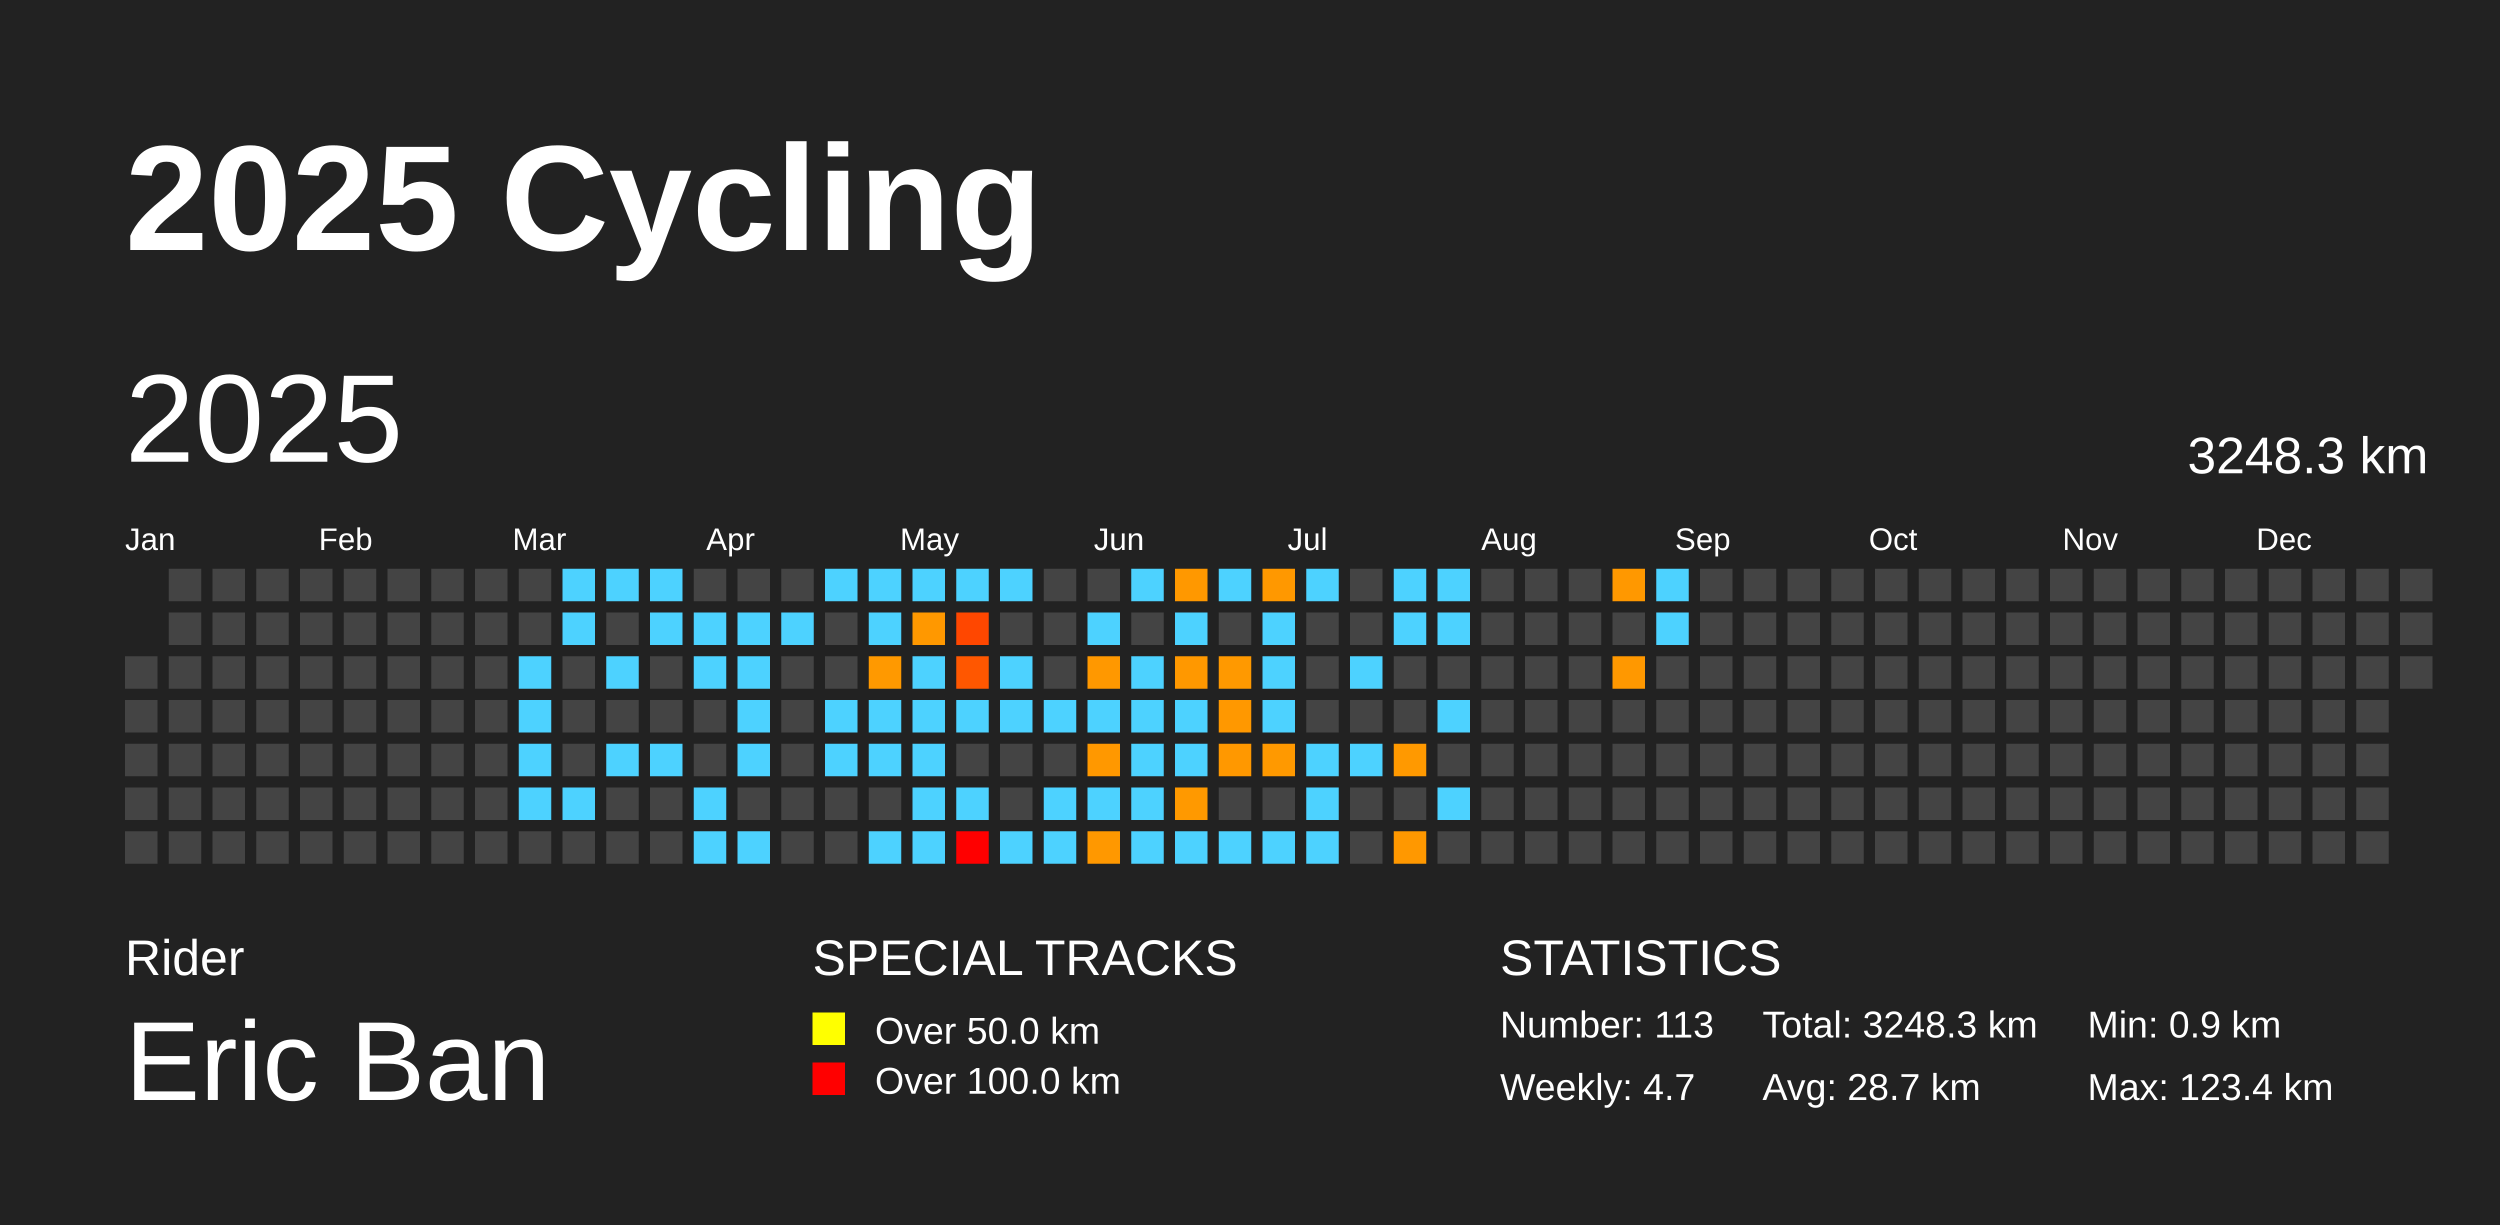
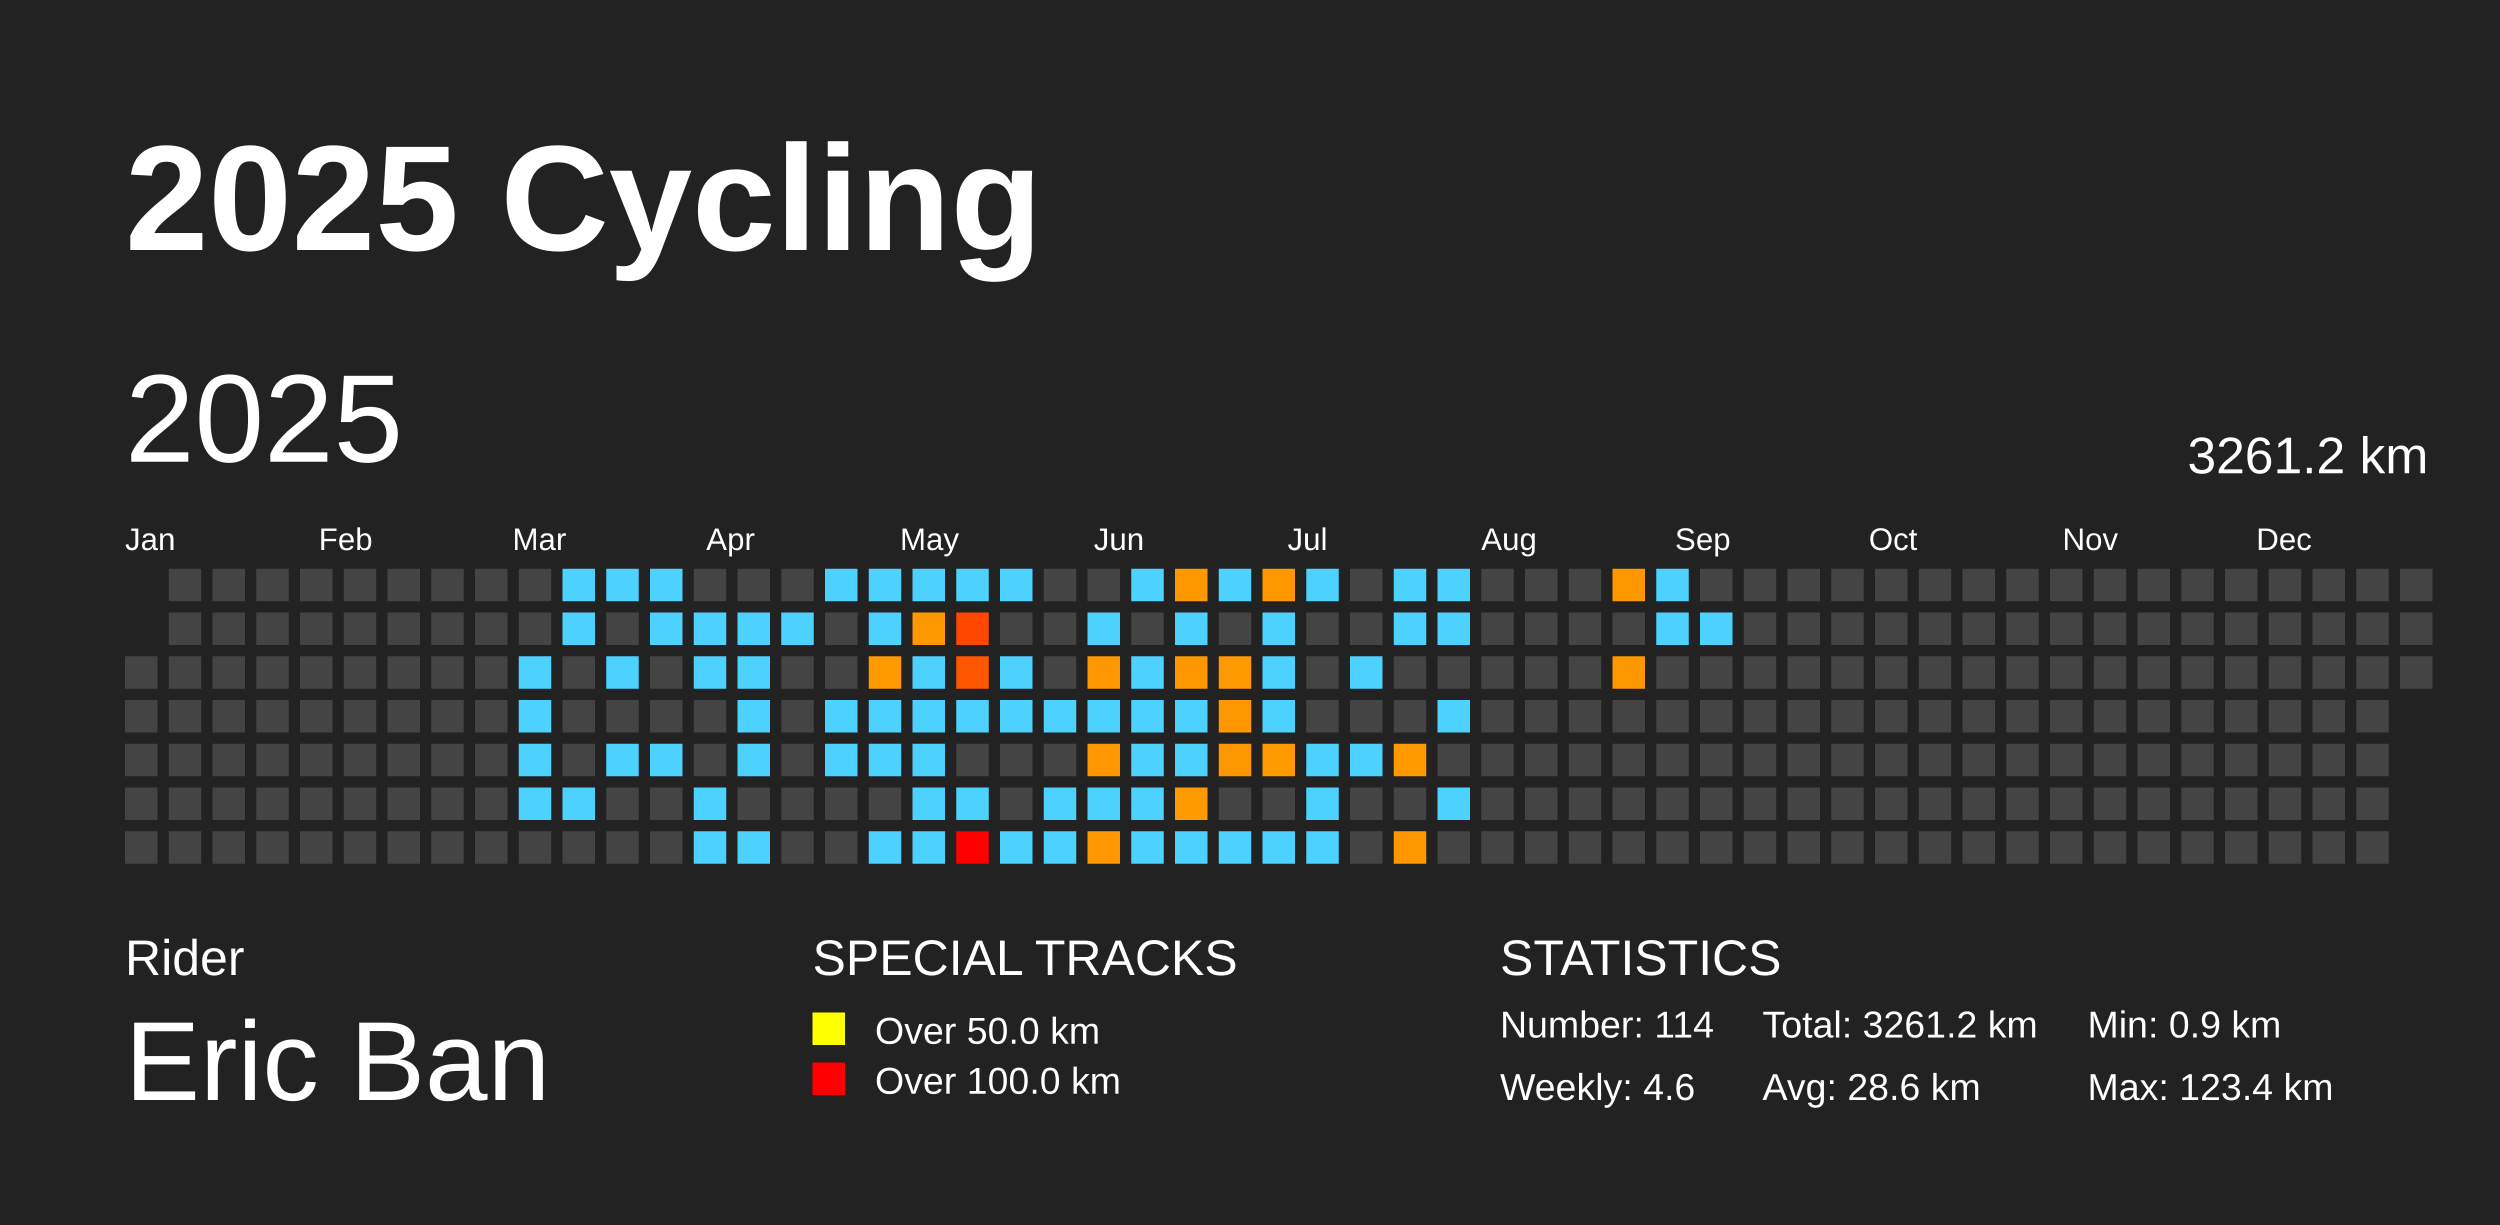
<svg xmlns="http://www.w3.org/2000/svg" baseProfile="full" height="98mm" version="1.1" viewBox="0,0,200,98" width="200mm">
  <defs />
  <rect fill="#222222" height="98" width="200" x="0" y="0" />
  <text fill="#FFFFFF" style="font-size:12px; font-family:Arial; font-weight:bold;" x="10" y="20">2025 Cycling</text>
  <text fill="#FFFFFF" style="font-size:4px; font-family:Arial" x="10" y="78">Rider</text>
  <text fill="#FFFFFF" style="font-size:9px; font-family:Arial" x="10" y="88">Eric Ban</text>
  <text fill="#FFFFFF" style="font-size:4px; font-family:Arial" x="65" y="78">SPECIAL TRACKS</text>
  <rect fill="yellow" height="2.6" width="2.6" x="65" y="81" />
  <text fill="#FFFFFF" style="font-size:3px; font-family:Arial" x="70" y="83.5">Over 50.0 km</text>
  <rect fill="red" height="2.6" width="2.6" x="65" y="85" />
  <text fill="#FFFFFF" style="font-size:3px; font-family:Arial" x="70" y="87.5">Over 100.0 km</text>
  <text fill="#FFFFFF" style="font-size:4px; font-family:Arial" x="120" y="78">STATISTICS</text>
-   <text fill="#FFFFFF" style="font-size:3px; font-family:Arial" x="120" y="83">Number: 113</text>
-   <text fill="#FFFFFF" style="font-size:3px; font-family:Arial" x="120" y="88">Weekly: 4.7</text>
-   <text fill="#FFFFFF" style="font-size:3px; font-family:Arial" x="141" y="83">Total: 3248.3 km</text>
-   <text fill="#FFFFFF" style="font-size:3px; font-family:Arial" x="141" y="88">Avg: 28.7 km</text>
+   <text fill="#FFFFFF" style="font-size:3px; font-family:Arial" x="120" y="83">Number: 114</text>
+   <text fill="#FFFFFF" style="font-size:3px; font-family:Arial" x="120" y="88">Weekly: 4.6</text>
+   <text fill="#FFFFFF" style="font-size:3px; font-family:Arial" x="141" y="83">Total: 3261.2 km</text>
+   <text fill="#FFFFFF" style="font-size:3px; font-family:Arial" x="141" y="88">Avg: 28.6 km</text>
  <text fill="#FFFFFF" style="font-size:3px; font-family:Arial" x="167" y="83">Min: 0.9 km</text>
  <text fill="#FFFFFF" style="font-size:3px; font-family:Arial" x="167" y="88">Max: 123.4 km</text>
  <text dominant-baseline="hanging" fill="#FFFFFF" style="font-size:10.0px; font-family:Arial;" x="10" y="30">2025</text>
-   <text dominant-baseline="hanging" fill="#FFFFFF" style="font-size:4.125px; font-family:Arial;" x="175" y="35">3248.3 km</text>
+   <text dominant-baseline="hanging" fill="#FFFFFF" style="font-size:4.125px; font-family:Arial;" x="175" y="35">3261.2 km</text>
  <text fill="#FFFFFF" style="font-size:2.5px; font-family:Arial" x="10.0" y="44">Jan</text>
  <text fill="#FFFFFF" style="font-size:2.5px; font-family:Arial" x="25.5" y="44">Feb</text>
  <text fill="#FFFFFF" style="font-size:2.5px; font-family:Arial" x="41.0" y="44">Mar</text>
  <text fill="#FFFFFF" style="font-size:2.5px; font-family:Arial" x="56.5" y="44">Apr</text>
  <text fill="#FFFFFF" style="font-size:2.5px; font-family:Arial" x="72.0" y="44">May</text>
  <text fill="#FFFFFF" style="font-size:2.5px; font-family:Arial" x="87.5" y="44">Jun</text>
  <text fill="#FFFFFF" style="font-size:2.5px; font-family:Arial" x="103.0" y="44">Jul</text>
  <text fill="#FFFFFF" style="font-size:2.5px; font-family:Arial" x="118.5" y="44">Aug</text>
  <text fill="#FFFFFF" style="font-size:2.5px; font-family:Arial" x="134.0" y="44">Sep</text>
  <text fill="#FFFFFF" style="font-size:2.5px; font-family:Arial" x="149.5" y="44">Oct</text>
  <text fill="#FFFFFF" style="font-size:2.5px; font-family:Arial" x="165.0" y="44">Nov</text>
  <text fill="#FFFFFF" style="font-size:2.5px; font-family:Arial" x="180.5" y="44">Dec</text>
  <rect fill="#444444" height="2.6" width="2.6" x="10.0" y="52.5" />
  <rect fill="#444444" height="2.6" width="2.6" x="10.0" y="56.0" />
  <rect fill="#444444" height="2.6" width="2.6" x="10.0" y="59.5" />
  <rect fill="#444444" height="2.6" width="2.6" x="10.0" y="63.0" />
  <rect fill="#444444" height="2.6" width="2.6" x="10.0" y="66.5" />
  <rect fill="#444444" height="2.6" width="2.6" x="13.5" y="45.5" />
  <rect fill="#444444" height="2.6" width="2.6" x="13.5" y="49.0" />
  <rect fill="#444444" height="2.6" width="2.6" x="13.5" y="52.5" />
  <rect fill="#444444" height="2.6" width="2.6" x="13.5" y="56.0" />
  <rect fill="#444444" height="2.6" width="2.6" x="13.5" y="59.5" />
  <rect fill="#444444" height="2.6" width="2.6" x="13.5" y="63.0" />
  <rect fill="#444444" height="2.6" width="2.6" x="13.5" y="66.5" />
  <rect fill="#444444" height="2.6" width="2.6" x="17.0" y="45.5" />
  <rect fill="#444444" height="2.6" width="2.6" x="17.0" y="49.0" />
  <rect fill="#444444" height="2.6" width="2.6" x="17.0" y="52.5" />
  <rect fill="#444444" height="2.6" width="2.6" x="17.0" y="56.0" />
  <rect fill="#444444" height="2.6" width="2.6" x="17.0" y="59.5" />
  <rect fill="#444444" height="2.6" width="2.6" x="17.0" y="63.0" />
  <rect fill="#444444" height="2.6" width="2.6" x="17.0" y="66.5" />
  <rect fill="#444444" height="2.6" width="2.6" x="20.5" y="45.5" />
  <rect fill="#444444" height="2.6" width="2.6" x="20.5" y="49.0" />
  <rect fill="#444444" height="2.6" width="2.6" x="20.5" y="52.5" />
  <rect fill="#444444" height="2.6" width="2.6" x="20.5" y="56.0" />
  <rect fill="#444444" height="2.6" width="2.6" x="20.5" y="59.5" />
  <rect fill="#444444" height="2.6" width="2.6" x="20.5" y="63.0" />
  <rect fill="#444444" height="2.6" width="2.6" x="20.5" y="66.5" />
  <rect fill="#444444" height="2.6" width="2.6" x="24.0" y="45.5" />
  <rect fill="#444444" height="2.6" width="2.6" x="24.0" y="49.0" />
  <rect fill="#444444" height="2.6" width="2.6" x="24.0" y="52.5" />
  <rect fill="#444444" height="2.6" width="2.6" x="24.0" y="56.0" />
  <rect fill="#444444" height="2.6" width="2.6" x="24.0" y="59.5" />
  <rect fill="#444444" height="2.6" width="2.6" x="24.0" y="63.0" />
  <rect fill="#444444" height="2.6" width="2.6" x="24.0" y="66.5" />
  <rect fill="#444444" height="2.6" width="2.6" x="27.5" y="45.5" />
  <rect fill="#444444" height="2.6" width="2.6" x="27.5" y="49.0" />
  <rect fill="#444444" height="2.6" width="2.6" x="27.5" y="52.5" />
  <rect fill="#444444" height="2.6" width="2.6" x="27.5" y="56.0" />
  <rect fill="#444444" height="2.6" width="2.6" x="27.5" y="59.5" />
  <rect fill="#444444" height="2.6" width="2.6" x="27.5" y="63.0" />
  <rect fill="#444444" height="2.6" width="2.6" x="27.5" y="66.5" />
  <rect fill="#444444" height="2.6" width="2.6" x="31.0" y="45.5" />
  <rect fill="#444444" height="2.6" width="2.6" x="31.0" y="49.0" />
  <rect fill="#444444" height="2.6" width="2.6" x="31.0" y="52.5" />
  <rect fill="#444444" height="2.6" width="2.6" x="31.0" y="56.0" />
  <rect fill="#444444" height="2.6" width="2.6" x="31.0" y="59.5" />
  <rect fill="#444444" height="2.6" width="2.6" x="31.0" y="63.0" />
  <rect fill="#444444" height="2.6" width="2.6" x="31.0" y="66.5" />
  <rect fill="#444444" height="2.6" width="2.6" x="34.5" y="45.5" />
  <rect fill="#444444" height="2.6" width="2.6" x="34.5" y="49.0" />
  <rect fill="#444444" height="2.6" width="2.6" x="34.5" y="52.5" />
  <rect fill="#444444" height="2.6" width="2.6" x="34.5" y="56.0" />
  <rect fill="#444444" height="2.6" width="2.6" x="34.5" y="59.5" />
  <rect fill="#444444" height="2.6" width="2.6" x="34.5" y="63.0" />
  <rect fill="#444444" height="2.6" width="2.6" x="34.5" y="66.5" />
  <rect fill="#444444" height="2.6" width="2.6" x="38.0" y="45.5" />
  <rect fill="#444444" height="2.6" width="2.6" x="38.0" y="49.0" />
  <rect fill="#444444" height="2.6" width="2.6" x="38.0" y="52.5" />
  <rect fill="#444444" height="2.6" width="2.6" x="38.0" y="56.0" />
  <rect fill="#444444" height="2.6" width="2.6" x="38.0" y="59.5" />
  <rect fill="#444444" height="2.6" width="2.6" x="38.0" y="63.0" />
  <rect fill="#444444" height="2.6" width="2.6" x="38.0" y="66.5" />
  <rect fill="#444444" height="2.6" width="2.6" x="41.5" y="45.5" />
  <rect fill="#444444" height="2.6" width="2.6" x="41.5" y="49.0" />
  <rect fill="#4dd2ff" height="2.6" width="2.6" x="41.5" y="52.5" />
  <rect fill="#4dd2ff" height="2.6" width="2.6" x="41.5" y="56.0" />
  <rect fill="#4dd2ff" height="2.6" width="2.6" x="41.5" y="59.5" />
  <rect fill="#4dd2ff" height="2.6" width="2.6" x="41.5" y="63.0" />
  <rect fill="#444444" height="2.6" width="2.6" x="41.5" y="66.5" />
  <rect fill="#4dd2ff" height="2.6" width="2.6" x="45.0" y="45.5" />
  <rect fill="#4dd2ff" height="2.6" width="2.6" x="45.0" y="49.0" />
  <rect fill="#444444" height="2.6" width="2.6" x="45.0" y="52.5" />
  <rect fill="#444444" height="2.6" width="2.6" x="45.0" y="56.0" />
  <rect fill="#444444" height="2.6" width="2.6" x="45.0" y="59.5" />
  <rect fill="#4dd2ff" height="2.6" width="2.6" x="45.0" y="63.0" />
  <rect fill="#444444" height="2.6" width="2.6" x="45.0" y="66.5" />
  <rect fill="#4dd2ff" height="2.6" width="2.6" x="48.5" y="45.5" />
  <rect fill="#444444" height="2.6" width="2.6" x="48.5" y="49.0" />
  <rect fill="#4dd2ff" height="2.6" width="2.6" x="48.5" y="52.5" />
  <rect fill="#444444" height="2.6" width="2.6" x="48.5" y="56.0" />
  <rect fill="#4dd2ff" height="2.6" width="2.6" x="48.5" y="59.5" />
  <rect fill="#444444" height="2.6" width="2.6" x="48.5" y="63.0" />
  <rect fill="#444444" height="2.6" width="2.6" x="48.5" y="66.5" />
  <rect fill="#4dd2ff" height="2.6" width="2.6" x="52.0" y="45.5" />
  <rect fill="#4dd2ff" height="2.6" width="2.6" x="52.0" y="49.0" />
  <rect fill="#444444" height="2.6" width="2.6" x="52.0" y="52.5" />
  <rect fill="#444444" height="2.6" width="2.6" x="52.0" y="56.0" />
  <rect fill="#4dd2ff" height="2.6" width="2.6" x="52.0" y="59.5" />
  <rect fill="#444444" height="2.6" width="2.6" x="52.0" y="63.0" />
  <rect fill="#444444" height="2.6" width="2.6" x="52.0" y="66.5" />
  <rect fill="#444444" height="2.6" width="2.6" x="55.5" y="45.5" />
  <rect fill="#4dd2ff" height="2.6" width="2.6" x="55.5" y="49.0" />
  <rect fill="#4dd2ff" height="2.6" width="2.6" x="55.5" y="52.5" />
  <rect fill="#444444" height="2.6" width="2.6" x="55.5" y="56.0" />
  <rect fill="#444444" height="2.6" width="2.6" x="55.5" y="59.5" />
  <rect fill="#4dd2ff" height="2.6" width="2.6" x="55.5" y="63.0" />
  <rect fill="#4dd2ff" height="2.6" width="2.6" x="55.5" y="66.5" />
  <rect fill="#444444" height="2.6" width="2.6" x="59.0" y="45.5" />
  <rect fill="#4dd2ff" height="2.6" width="2.6" x="59.0" y="49.0" />
  <rect fill="#4dd2ff" height="2.6" width="2.6" x="59.0" y="52.5" />
  <rect fill="#4dd2ff" height="2.6" width="2.6" x="59.0" y="56.0" />
  <rect fill="#4dd2ff" height="2.6" width="2.6" x="59.0" y="59.5" />
  <rect fill="#444444" height="2.6" width="2.6" x="59.0" y="63.0" />
  <rect fill="#4dd2ff" height="2.6" width="2.6" x="59.0" y="66.5" />
  <rect fill="#444444" height="2.6" width="2.6" x="62.5" y="45.5" />
  <rect fill="#4dd2ff" height="2.6" width="2.6" x="62.5" y="49.0" />
  <rect fill="#444444" height="2.6" width="2.6" x="62.5" y="52.5" />
  <rect fill="#444444" height="2.6" width="2.6" x="62.5" y="56.0" />
  <rect fill="#444444" height="2.6" width="2.6" x="62.5" y="59.5" />
  <rect fill="#444444" height="2.6" width="2.6" x="62.5" y="63.0" />
  <rect fill="#444444" height="2.6" width="2.6" x="62.5" y="66.5" />
  <rect fill="#4dd2ff" height="2.6" width="2.6" x="66.0" y="45.5" />
  <rect fill="#444444" height="2.6" width="2.6" x="66.0" y="49.0" />
  <rect fill="#444444" height="2.6" width="2.6" x="66.0" y="52.5" />
  <rect fill="#4dd2ff" height="2.6" width="2.6" x="66.0" y="56.0" />
  <rect fill="#4dd2ff" height="2.6" width="2.6" x="66.0" y="59.5" />
  <rect fill="#444444" height="2.6" width="2.6" x="66.0" y="63.0" />
  <rect fill="#444444" height="2.6" width="2.6" x="66.0" y="66.5" />
  <rect fill="#4dd2ff" height="2.6" width="2.6" x="69.5" y="45.5" />
  <rect fill="#4dd2ff" height="2.6" width="2.6" x="69.5" y="49.0" />
  <rect fill="#ff9900" height="2.6" width="2.6" x="69.5" y="52.5" />
  <rect fill="#4dd2ff" height="2.6" width="2.6" x="69.5" y="56.0" />
  <rect fill="#4dd2ff" height="2.6" width="2.6" x="69.5" y="59.5" />
  <rect fill="#444444" height="2.6" width="2.6" x="69.5" y="63.0" />
  <rect fill="#4dd2ff" height="2.6" width="2.6" x="69.5" y="66.5" />
  <rect fill="#4dd2ff" height="2.6" width="2.6" x="73.0" y="45.5" />
  <rect fill="#ff9800" height="2.6" width="2.6" x="73.0" y="49.0" />
  <rect fill="#4dd2ff" height="2.6" width="2.6" x="73.0" y="52.5" />
  <rect fill="#4dd2ff" height="2.6" width="2.6" x="73.0" y="56.0" />
  <rect fill="#4dd2ff" height="2.6" width="2.6" x="73.0" y="59.5" />
  <rect fill="#4dd2ff" height="2.6" width="2.6" x="73.0" y="63.0" />
  <rect fill="#4dd2ff" height="2.6" width="2.6" x="73.0" y="66.5" />
  <rect fill="#4dd2ff" height="2.6" width="2.6" x="76.5" y="45.5" />
  <rect fill="#ff4700" height="2.6" width="2.6" x="76.5" y="49.0" />
  <rect fill="#ff5700" height="2.6" width="2.6" x="76.5" y="52.5" />
  <rect fill="#4dd2ff" height="2.6" width="2.6" x="76.5" y="56.0" />
  <rect fill="#444444" height="2.6" width="2.6" x="76.5" y="59.5" />
  <rect fill="#4dd2ff" height="2.6" width="2.6" x="76.5" y="63.0" />
  <rect fill="red" height="2.6" width="2.6" x="76.5" y="66.5" />
  <rect fill="#4dd2ff" height="2.6" width="2.6" x="80.0" y="45.5" />
  <rect fill="#444444" height="2.6" width="2.6" x="80.0" y="49.0" />
  <rect fill="#4dd2ff" height="2.6" width="2.6" x="80.0" y="52.5" />
  <rect fill="#4dd2ff" height="2.6" width="2.6" x="80.0" y="56.0" />
  <rect fill="#444444" height="2.6" width="2.6" x="80.0" y="59.5" />
  <rect fill="#444444" height="2.6" width="2.6" x="80.0" y="63.0" />
  <rect fill="#4dd2ff" height="2.6" width="2.6" x="80.0" y="66.5" />
  <rect fill="#444444" height="2.6" width="2.6" x="83.5" y="45.5" />
  <rect fill="#444444" height="2.6" width="2.6" x="83.5" y="49.0" />
  <rect fill="#444444" height="2.6" width="2.6" x="83.5" y="52.5" />
  <rect fill="#4dd2ff" height="2.6" width="2.6" x="83.5" y="56.0" />
  <rect fill="#444444" height="2.6" width="2.6" x="83.5" y="59.5" />
  <rect fill="#4dd2ff" height="2.6" width="2.6" x="83.5" y="63.0" />
  <rect fill="#4dd2ff" height="2.6" width="2.6" x="83.5" y="66.5" />
  <rect fill="#444444" height="2.6" width="2.6" x="87.0" y="45.5" />
  <rect fill="#4dd2ff" height="2.6" width="2.6" x="87.0" y="49.0" />
  <rect fill="#ff9800" height="2.6" width="2.6" x="87.0" y="52.5" />
  <rect fill="#4dd2ff" height="2.6" width="2.6" x="87.0" y="56.0" />
  <rect fill="#ff9800" height="2.6" width="2.6" x="87.0" y="59.5" />
  <rect fill="#4dd2ff" height="2.6" width="2.6" x="87.0" y="63.0" />
  <rect fill="#ff9800" height="2.6" width="2.6" x="87.0" y="66.5" />
  <rect fill="#4dd2ff" height="2.6" width="2.6" x="90.5" y="45.5" />
  <rect fill="#444444" height="2.6" width="2.6" x="90.5" y="49.0" />
  <rect fill="#4dd2ff" height="2.6" width="2.6" x="90.5" y="52.5" />
  <rect fill="#4dd2ff" height="2.6" width="2.6" x="90.5" y="56.0" />
  <rect fill="#4dd2ff" height="2.6" width="2.6" x="90.5" y="59.5" />
  <rect fill="#4dd2ff" height="2.6" width="2.6" x="90.5" y="63.0" />
  <rect fill="#4dd2ff" height="2.6" width="2.6" x="90.5" y="66.5" />
  <rect fill="#ff9800" height="2.6" width="2.6" x="94.0" y="45.5" />
  <rect fill="#4dd2ff" height="2.6" width="2.6" x="94.0" y="49.0" />
  <rect fill="#ff9800" height="2.6" width="2.6" x="94.0" y="52.5" />
  <rect fill="#4dd2ff" height="2.6" width="2.6" x="94.0" y="56.0" />
  <rect fill="#4dd2ff" height="2.6" width="2.6" x="94.0" y="59.5" />
  <rect fill="#ff9900" height="2.6" width="2.6" x="94.0" y="63.0" />
  <rect fill="#4dd2ff" height="2.6" width="2.6" x="94.0" y="66.5" />
  <rect fill="#4dd2ff" height="2.6" width="2.6" x="97.5" y="45.5" />
  <rect fill="#444444" height="2.6" width="2.6" x="97.5" y="49.0" />
  <rect fill="#ff9900" height="2.6" width="2.6" x="97.5" y="52.5" />
  <rect fill="#ff9800" height="2.6" width="2.6" x="97.5" y="56.0" />
  <rect fill="#ff9800" height="2.6" width="2.6" x="97.5" y="59.5" />
  <rect fill="#444444" height="2.6" width="2.6" x="97.5" y="63.0" />
  <rect fill="#4dd2ff" height="2.6" width="2.6" x="97.5" y="66.5" />
  <rect fill="#ff9800" height="2.6" width="2.6" x="101.0" y="45.5" />
  <rect fill="#4dd2ff" height="2.6" width="2.6" x="101.0" y="49.0" />
  <rect fill="#4dd2ff" height="2.6" width="2.6" x="101.0" y="52.5" />
  <rect fill="#4dd2ff" height="2.6" width="2.6" x="101.0" y="56.0" />
  <rect fill="#ff9900" height="2.6" width="2.6" x="101.0" y="59.5" />
  <rect fill="#444444" height="2.6" width="2.6" x="101.0" y="63.0" />
  <rect fill="#4dd2ff" height="2.6" width="2.6" x="101.0" y="66.5" />
  <rect fill="#4dd2ff" height="2.6" width="2.6" x="104.5" y="45.5" />
  <rect fill="#444444" height="2.6" width="2.6" x="104.5" y="49.0" />
  <rect fill="#444444" height="2.6" width="2.6" x="104.5" y="52.5" />
  <rect fill="#444444" height="2.6" width="2.6" x="104.5" y="56.0" />
  <rect fill="#4dd2ff" height="2.6" width="2.6" x="104.5" y="59.5" />
  <rect fill="#4dd2ff" height="2.6" width="2.6" x="104.5" y="63.0" />
  <rect fill="#4dd2ff" height="2.6" width="2.6" x="104.5" y="66.5" />
  <rect fill="#444444" height="2.6" width="2.6" x="108.0" y="45.5" />
  <rect fill="#444444" height="2.6" width="2.6" x="108.0" y="49.0" />
  <rect fill="#4dd2ff" height="2.6" width="2.6" x="108.0" y="52.5" />
  <rect fill="#444444" height="2.6" width="2.6" x="108.0" y="56.0" />
  <rect fill="#4dd2ff" height="2.6" width="2.6" x="108.0" y="59.5" />
  <rect fill="#444444" height="2.6" width="2.6" x="108.0" y="63.0" />
  <rect fill="#444444" height="2.6" width="2.6" x="108.0" y="66.5" />
  <rect fill="#4dd2ff" height="2.6" width="2.6" x="111.5" y="45.5" />
  <rect fill="#4dd2ff" height="2.6" width="2.6" x="111.5" y="49.0" />
  <rect fill="#444444" height="2.6" width="2.6" x="111.5" y="52.5" />
  <rect fill="#444444" height="2.6" width="2.6" x="111.5" y="56.0" />
  <rect fill="#ff9900" height="2.6" width="2.6" x="111.5" y="59.5" />
  <rect fill="#444444" height="2.6" width="2.6" x="111.5" y="63.0" />
  <rect fill="#ff9800" height="2.6" width="2.6" x="111.5" y="66.5" />
  <rect fill="#4dd2ff" height="2.6" width="2.6" x="115.0" y="45.5" />
  <rect fill="#4dd2ff" height="2.6" width="2.6" x="115.0" y="49.0" />
  <rect fill="#444444" height="2.6" width="2.6" x="115.0" y="52.5" />
  <rect fill="#4dd2ff" height="2.6" width="2.6" x="115.0" y="56.0" />
  <rect fill="#444444" height="2.6" width="2.6" x="115.0" y="59.5" />
  <rect fill="#4dd2ff" height="2.6" width="2.6" x="115.0" y="63.0" />
  <rect fill="#444444" height="2.6" width="2.6" x="115.0" y="66.5" />
  <rect fill="#444444" height="2.6" width="2.6" x="118.5" y="45.5" />
  <rect fill="#444444" height="2.6" width="2.6" x="118.5" y="49.0" />
  <rect fill="#444444" height="2.6" width="2.6" x="118.5" y="52.5" />
  <rect fill="#444444" height="2.6" width="2.6" x="118.5" y="56.0" />
  <rect fill="#444444" height="2.6" width="2.6" x="118.5" y="59.5" />
  <rect fill="#444444" height="2.6" width="2.6" x="118.5" y="63.0" />
  <rect fill="#444444" height="2.6" width="2.6" x="118.5" y="66.5" />
  <rect fill="#444444" height="2.6" width="2.6" x="122.0" y="45.5" />
  <rect fill="#444444" height="2.6" width="2.6" x="122.0" y="49.0" />
  <rect fill="#444444" height="2.6" width="2.6" x="122.0" y="52.5" />
  <rect fill="#444444" height="2.6" width="2.6" x="122.0" y="56.0" />
  <rect fill="#444444" height="2.6" width="2.6" x="122.0" y="59.5" />
  <rect fill="#444444" height="2.6" width="2.6" x="122.0" y="63.0" />
  <rect fill="#444444" height="2.6" width="2.6" x="122.0" y="66.5" />
  <rect fill="#444444" height="2.6" width="2.6" x="125.5" y="45.5" />
  <rect fill="#444444" height="2.6" width="2.6" x="125.5" y="49.0" />
  <rect fill="#444444" height="2.6" width="2.6" x="125.5" y="52.5" />
  <rect fill="#444444" height="2.6" width="2.6" x="125.5" y="56.0" />
  <rect fill="#444444" height="2.6" width="2.6" x="125.5" y="59.5" />
  <rect fill="#444444" height="2.6" width="2.6" x="125.5" y="63.0" />
  <rect fill="#444444" height="2.6" width="2.6" x="125.5" y="66.5" />
  <rect fill="#ff9800" height="2.6" width="2.6" x="129.0" y="45.5" />
  <rect fill="#444444" height="2.6" width="2.6" x="129.0" y="49.0" />
  <rect fill="#ff9800" height="2.6" width="2.6" x="129.0" y="52.5" />
  <rect fill="#444444" height="2.6" width="2.6" x="129.0" y="56.0" />
  <rect fill="#444444" height="2.6" width="2.6" x="129.0" y="59.5" />
  <rect fill="#444444" height="2.6" width="2.6" x="129.0" y="63.0" />
  <rect fill="#444444" height="2.6" width="2.6" x="129.0" y="66.5" />
  <rect fill="#4dd2ff" height="2.6" width="2.6" x="132.5" y="45.5" />
  <rect fill="#4dd2ff" height="2.6" width="2.6" x="132.5" y="49.0" />
  <rect fill="#444444" height="2.6" width="2.6" x="132.5" y="52.5" />
  <rect fill="#444444" height="2.6" width="2.6" x="132.5" y="56.0" />
  <rect fill="#444444" height="2.6" width="2.6" x="132.5" y="59.5" />
  <rect fill="#444444" height="2.6" width="2.6" x="132.5" y="63.0" />
  <rect fill="#444444" height="2.6" width="2.6" x="132.5" y="66.5" />
  <rect fill="#444444" height="2.6" width="2.6" x="136.0" y="45.5" />
-   <rect fill="#444444" height="2.6" width="2.6" x="136.0" y="49.0" />
+   <rect fill="#4dd2ff" height="2.6" width="2.6" x="136.0" y="49.0" />
  <rect fill="#444444" height="2.6" width="2.6" x="136.0" y="52.5" />
  <rect fill="#444444" height="2.6" width="2.6" x="136.0" y="56.0" />
  <rect fill="#444444" height="2.6" width="2.6" x="136.0" y="59.5" />
  <rect fill="#444444" height="2.6" width="2.6" x="136.0" y="63.0" />
  <rect fill="#444444" height="2.6" width="2.6" x="136.0" y="66.5" />
  <rect fill="#444444" height="2.6" width="2.6" x="139.5" y="45.5" />
  <rect fill="#444444" height="2.6" width="2.6" x="139.5" y="49.0" />
  <rect fill="#444444" height="2.6" width="2.6" x="139.5" y="52.5" />
  <rect fill="#444444" height="2.6" width="2.6" x="139.5" y="56.0" />
  <rect fill="#444444" height="2.6" width="2.6" x="139.5" y="59.5" />
  <rect fill="#444444" height="2.6" width="2.6" x="139.5" y="63.0" />
  <rect fill="#444444" height="2.6" width="2.6" x="139.5" y="66.5" />
  <rect fill="#444444" height="2.6" width="2.6" x="143.0" y="45.5" />
  <rect fill="#444444" height="2.6" width="2.6" x="143.0" y="49.0" />
  <rect fill="#444444" height="2.6" width="2.6" x="143.0" y="52.5" />
  <rect fill="#444444" height="2.6" width="2.6" x="143.0" y="56.0" />
  <rect fill="#444444" height="2.6" width="2.6" x="143.0" y="59.5" />
  <rect fill="#444444" height="2.6" width="2.6" x="143.0" y="63.0" />
  <rect fill="#444444" height="2.6" width="2.6" x="143.0" y="66.5" />
  <rect fill="#444444" height="2.6" width="2.6" x="146.5" y="45.5" />
  <rect fill="#444444" height="2.6" width="2.6" x="146.5" y="49.0" />
  <rect fill="#444444" height="2.6" width="2.6" x="146.5" y="52.5" />
  <rect fill="#444444" height="2.6" width="2.6" x="146.5" y="56.0" />
  <rect fill="#444444" height="2.6" width="2.6" x="146.5" y="59.5" />
  <rect fill="#444444" height="2.6" width="2.6" x="146.5" y="63.0" />
  <rect fill="#444444" height="2.6" width="2.6" x="146.5" y="66.5" />
  <rect fill="#444444" height="2.6" width="2.6" x="150.0" y="45.5" />
  <rect fill="#444444" height="2.6" width="2.6" x="150.0" y="49.0" />
  <rect fill="#444444" height="2.6" width="2.6" x="150.0" y="52.5" />
  <rect fill="#444444" height="2.6" width="2.6" x="150.0" y="56.0" />
  <rect fill="#444444" height="2.6" width="2.6" x="150.0" y="59.5" />
  <rect fill="#444444" height="2.6" width="2.6" x="150.0" y="63.0" />
  <rect fill="#444444" height="2.6" width="2.6" x="150.0" y="66.5" />
  <rect fill="#444444" height="2.6" width="2.6" x="153.5" y="45.5" />
  <rect fill="#444444" height="2.6" width="2.6" x="153.5" y="49.0" />
  <rect fill="#444444" height="2.6" width="2.6" x="153.5" y="52.5" />
  <rect fill="#444444" height="2.6" width="2.6" x="153.5" y="56.0" />
  <rect fill="#444444" height="2.6" width="2.6" x="153.5" y="59.5" />
  <rect fill="#444444" height="2.6" width="2.6" x="153.5" y="63.0" />
  <rect fill="#444444" height="2.6" width="2.6" x="153.5" y="66.5" />
  <rect fill="#444444" height="2.6" width="2.6" x="157.0" y="45.5" />
  <rect fill="#444444" height="2.6" width="2.6" x="157.0" y="49.0" />
  <rect fill="#444444" height="2.6" width="2.6" x="157.0" y="52.5" />
  <rect fill="#444444" height="2.6" width="2.6" x="157.0" y="56.0" />
  <rect fill="#444444" height="2.6" width="2.6" x="157.0" y="59.5" />
  <rect fill="#444444" height="2.6" width="2.6" x="157.0" y="63.0" />
  <rect fill="#444444" height="2.6" width="2.6" x="157.0" y="66.5" />
  <rect fill="#444444" height="2.6" width="2.6" x="160.5" y="45.5" />
  <rect fill="#444444" height="2.6" width="2.6" x="160.5" y="49.0" />
  <rect fill="#444444" height="2.6" width="2.6" x="160.5" y="52.5" />
  <rect fill="#444444" height="2.6" width="2.6" x="160.5" y="56.0" />
  <rect fill="#444444" height="2.6" width="2.6" x="160.5" y="59.5" />
  <rect fill="#444444" height="2.6" width="2.6" x="160.5" y="63.0" />
  <rect fill="#444444" height="2.6" width="2.6" x="160.5" y="66.5" />
  <rect fill="#444444" height="2.6" width="2.6" x="164.0" y="45.5" />
  <rect fill="#444444" height="2.6" width="2.6" x="164.0" y="49.0" />
  <rect fill="#444444" height="2.6" width="2.6" x="164.0" y="52.5" />
  <rect fill="#444444" height="2.6" width="2.6" x="164.0" y="56.0" />
  <rect fill="#444444" height="2.6" width="2.6" x="164.0" y="59.5" />
  <rect fill="#444444" height="2.6" width="2.6" x="164.0" y="63.0" />
  <rect fill="#444444" height="2.6" width="2.6" x="164.0" y="66.5" />
  <rect fill="#444444" height="2.6" width="2.6" x="167.5" y="45.5" />
  <rect fill="#444444" height="2.6" width="2.6" x="167.5" y="49.0" />
  <rect fill="#444444" height="2.6" width="2.6" x="167.5" y="52.5" />
  <rect fill="#444444" height="2.6" width="2.6" x="167.5" y="56.0" />
  <rect fill="#444444" height="2.6" width="2.6" x="167.5" y="59.5" />
  <rect fill="#444444" height="2.6" width="2.6" x="167.5" y="63.0" />
  <rect fill="#444444" height="2.6" width="2.6" x="167.5" y="66.5" />
  <rect fill="#444444" height="2.6" width="2.6" x="171.0" y="45.5" />
  <rect fill="#444444" height="2.6" width="2.6" x="171.0" y="49.0" />
  <rect fill="#444444" height="2.6" width="2.6" x="171.0" y="52.5" />
  <rect fill="#444444" height="2.6" width="2.6" x="171.0" y="56.0" />
  <rect fill="#444444" height="2.6" width="2.6" x="171.0" y="59.5" />
  <rect fill="#444444" height="2.6" width="2.6" x="171.0" y="63.0" />
  <rect fill="#444444" height="2.6" width="2.6" x="171.0" y="66.5" />
  <rect fill="#444444" height="2.6" width="2.6" x="174.5" y="45.5" />
  <rect fill="#444444" height="2.6" width="2.6" x="174.5" y="49.0" />
  <rect fill="#444444" height="2.6" width="2.6" x="174.5" y="52.5" />
  <rect fill="#444444" height="2.6" width="2.6" x="174.5" y="56.0" />
  <rect fill="#444444" height="2.6" width="2.6" x="174.5" y="59.5" />
  <rect fill="#444444" height="2.6" width="2.6" x="174.5" y="63.0" />
  <rect fill="#444444" height="2.6" width="2.6" x="174.5" y="66.5" />
  <rect fill="#444444" height="2.6" width="2.6" x="178.0" y="45.5" />
  <rect fill="#444444" height="2.6" width="2.6" x="178.0" y="49.0" />
  <rect fill="#444444" height="2.6" width="2.6" x="178.0" y="52.5" />
  <rect fill="#444444" height="2.6" width="2.6" x="178.0" y="56.0" />
  <rect fill="#444444" height="2.6" width="2.6" x="178.0" y="59.5" />
  <rect fill="#444444" height="2.6" width="2.6" x="178.0" y="63.0" />
  <rect fill="#444444" height="2.6" width="2.6" x="178.0" y="66.5" />
  <rect fill="#444444" height="2.6" width="2.6" x="181.5" y="45.5" />
  <rect fill="#444444" height="2.6" width="2.6" x="181.5" y="49.0" />
  <rect fill="#444444" height="2.6" width="2.6" x="181.5" y="52.5" />
  <rect fill="#444444" height="2.6" width="2.6" x="181.5" y="56.0" />
  <rect fill="#444444" height="2.6" width="2.6" x="181.5" y="59.5" />
  <rect fill="#444444" height="2.6" width="2.6" x="181.5" y="63.0" />
  <rect fill="#444444" height="2.6" width="2.6" x="181.5" y="66.5" />
  <rect fill="#444444" height="2.6" width="2.6" x="185.0" y="45.5" />
  <rect fill="#444444" height="2.6" width="2.6" x="185.0" y="49.0" />
  <rect fill="#444444" height="2.6" width="2.6" x="185.0" y="52.5" />
  <rect fill="#444444" height="2.6" width="2.6" x="185.0" y="56.0" />
  <rect fill="#444444" height="2.6" width="2.6" x="185.0" y="59.5" />
  <rect fill="#444444" height="2.6" width="2.6" x="185.0" y="63.0" />
  <rect fill="#444444" height="2.6" width="2.6" x="185.0" y="66.5" />
  <rect fill="#444444" height="2.6" width="2.6" x="188.5" y="45.5" />
  <rect fill="#444444" height="2.6" width="2.6" x="188.5" y="49.0" />
  <rect fill="#444444" height="2.6" width="2.6" x="188.5" y="52.5" />
  <rect fill="#444444" height="2.6" width="2.6" x="188.5" y="56.0" />
  <rect fill="#444444" height="2.6" width="2.6" x="188.5" y="59.5" />
  <rect fill="#444444" height="2.6" width="2.6" x="188.5" y="63.0" />
  <rect fill="#444444" height="2.6" width="2.6" x="188.5" y="66.5" />
  <rect fill="#444444" height="2.6" width="2.6" x="192.0" y="45.5" />
  <rect fill="#444444" height="2.6" width="2.6" x="192.0" y="49.0" />
  <rect fill="#444444" height="2.6" width="2.6" x="192.0" y="52.5" />
</svg>
